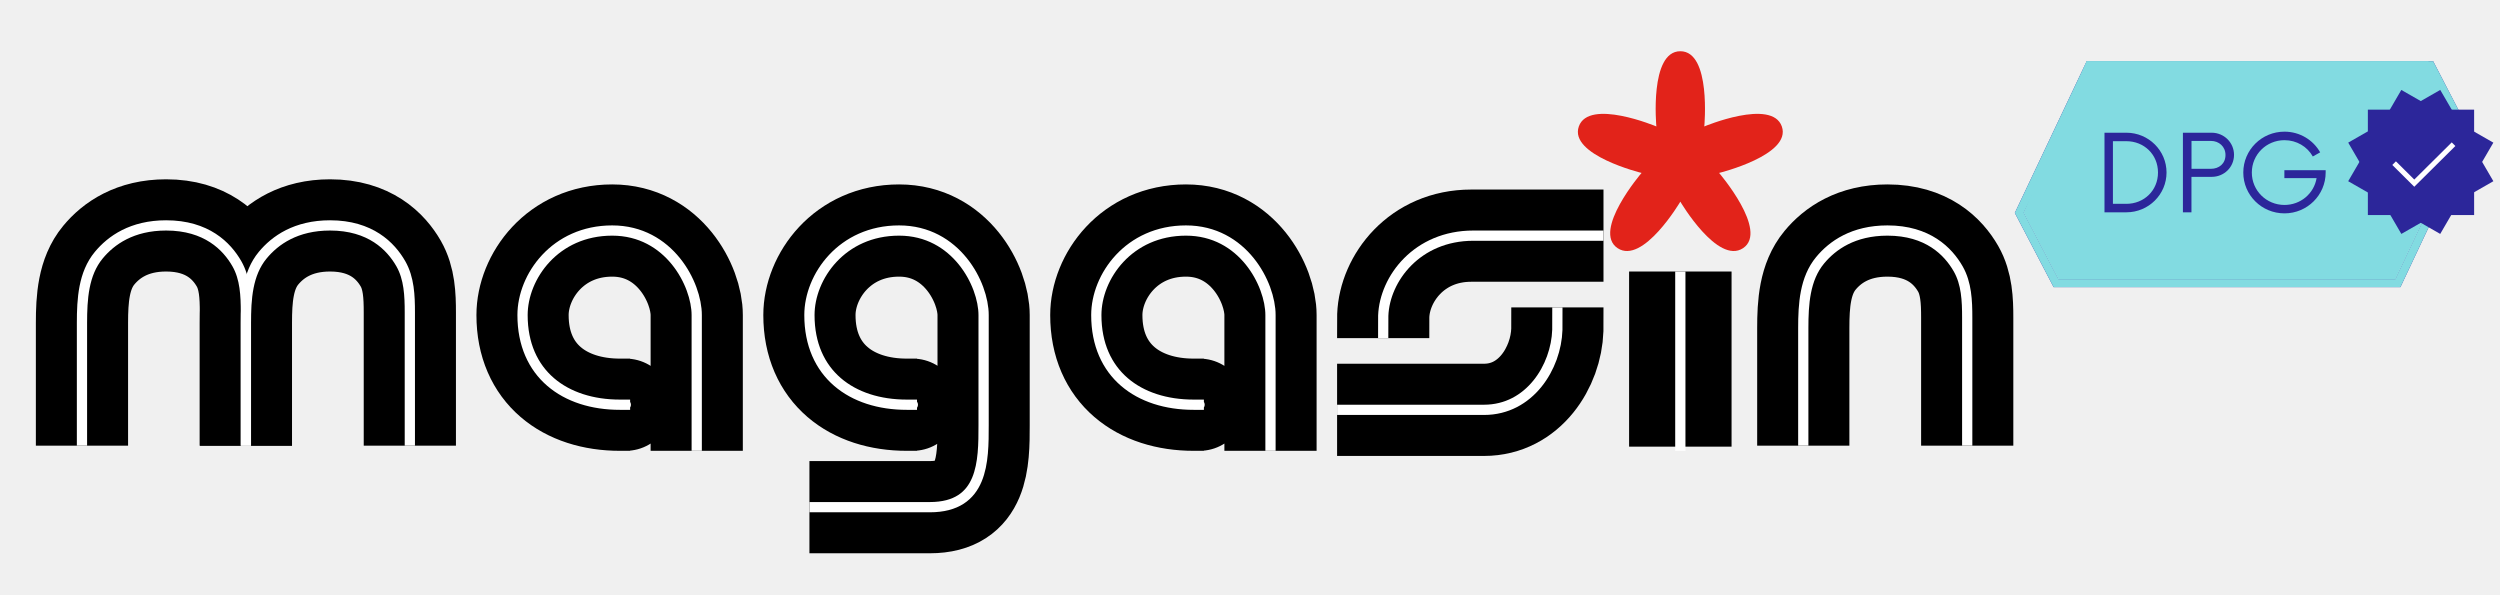
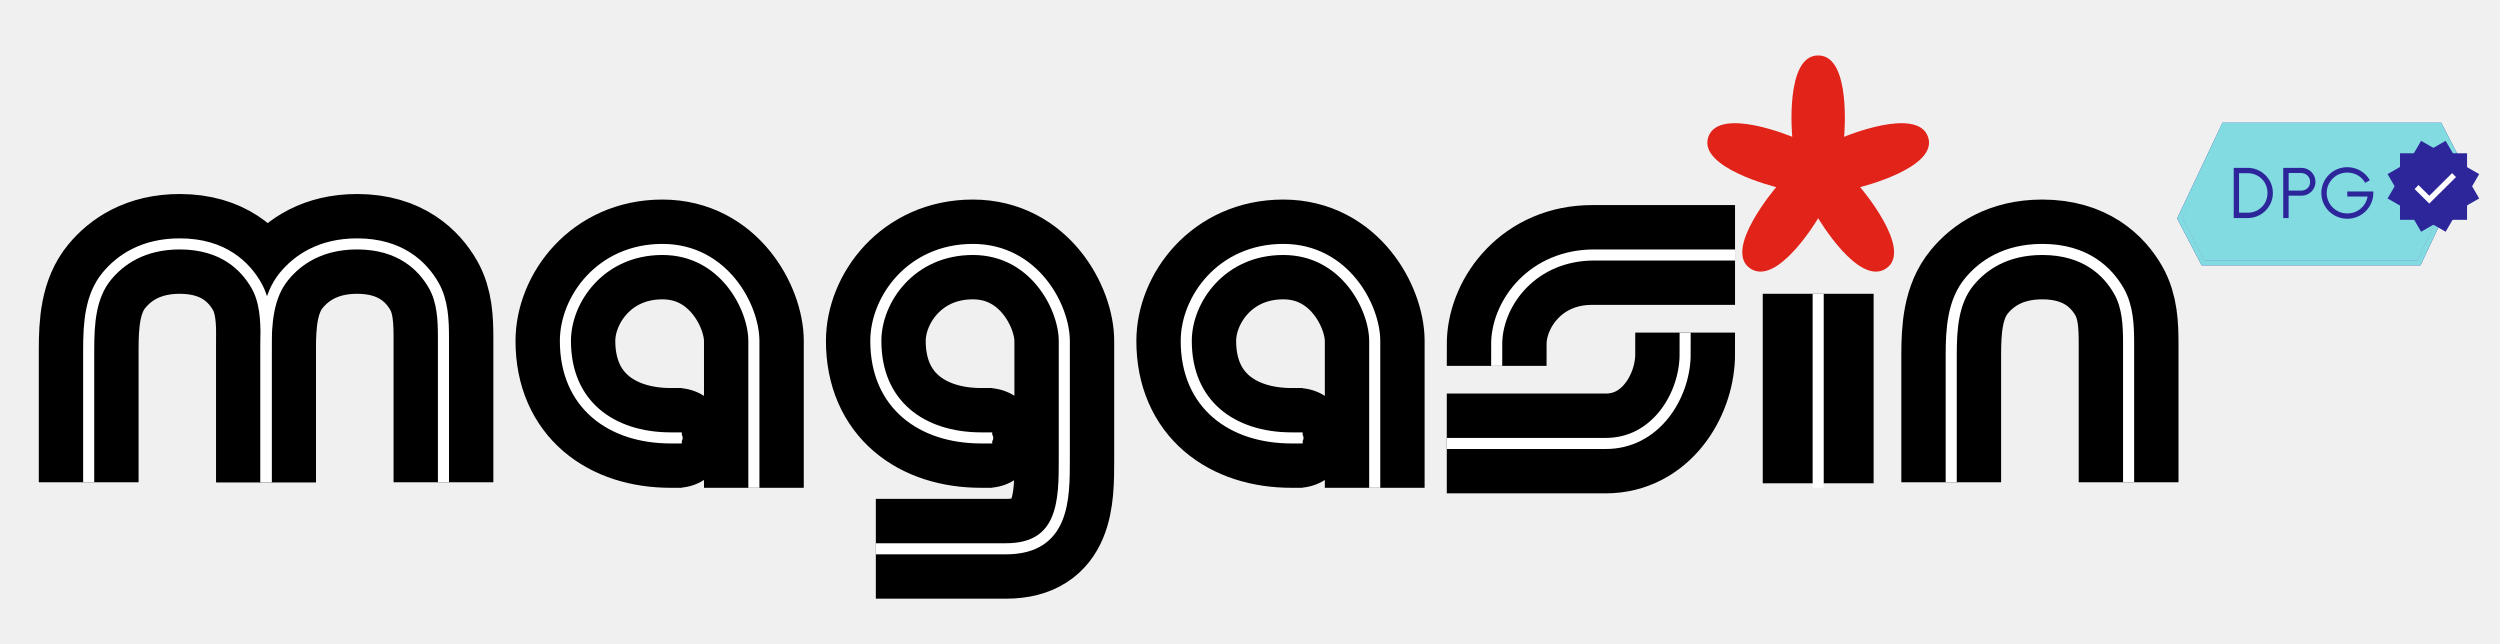
- <svg xmlns="http://www.w3.org/2000/svg" width="488" height="116" viewBox="0 0 488 116" fill="none">
+ <svg xmlns="http://www.w3.org/2000/svg" width="451" height="116" viewBox="0 0 451 116" fill="none">
  <path d="M16 87V63.047C16 58.365 16.29 53.426 19.274 49.818C21.703 46.88 25.781 44 32.429 44C40.306 44 44.284 48.064 46.236 51.474C47.87 54.327 48 57.715 48 61.003V87" stroke="black" stroke-width="18" />
  <path d="M48 87V63.047C48 58.365 48.29 53.426 51.274 49.818C53.703 46.88 57.781 44 64.429 44C72.306 44 76.284 48.064 78.237 51.474C79.87 54.327 80 57.715 80 61.003V87" stroke="black" stroke-width="18" />
  <path d="M16 87V63.047C16 58.365 16.29 53.426 19.274 49.818C21.703 46.88 25.781 44 32.429 44C40.306 44 44.284 48.064 46.236 51.474C47.87 54.327 48 57.715 48 61.003V87" stroke="white" stroke-width="2" />
  <path d="M48 87V63.047C48 58.365 48.29 53.426 51.274 49.818C53.703 46.88 57.781 44 64.429 44C72.306 44 76.284 48.064 78.237 51.474C79.87 54.327 80 57.715 80 61.003V87" stroke="white" stroke-width="2" />
  <path d="M328 10C334.068 10 332.677 24.683 332.677 24.683C332.677 24.683 345.861 19.154 347.812 24.683C349.784 30.268 335.568 33.757 335.568 33.757C335.568 33.757 345.28 45.083 340.245 48.44C335.29 51.742 328 39.365 328 39.365C328 39.365 320.71 51.742 315.755 48.44C310.72 45.083 320.432 33.757 320.432 33.757C320.432 33.757 306.216 30.268 308.188 24.683C310.139 19.154 323.323 24.683 323.323 24.683C323.323 24.683 321.932 10 328 10Z" fill="#E2231A" />
  <path d="M352 87C352 87 352 74.876 352 64.047C352 59.365 352.29 54.426 355.274 50.818C357.703 47.88 361.781 45 368.429 45C376.306 45 380.284 49.064 382.237 52.474C383.87 55.327 384 58.71 384 61.998C384 68.38 384 79.558 384 87" stroke="black" stroke-width="18" />
  <path d="M352 87V64.047C352 59.365 352.29 54.426 355.274 50.818C357.703 47.88 361.781 45 368.429 45C376.306 45 380.284 49.064 382.237 52.474C383.87 55.327 384 58.71 384 61.998C384 68.38 384 79.558 384 87" stroke="white" stroke-width="2" />
  <path d="M328 53L328 87.186" stroke="black" stroke-width="20" />
  <line x1="328" y1="53" x2="328" y2="88" stroke="white" stroke-width="2" />
  <path d="M136 88C136 88 136 71 136 61.5C136 55.5 130.655 45 119.5 45C108.345 45 102 54 102 61.5C101.999 73 110.275 79 121 79C124 79 120 79 123 79" stroke="black" stroke-width="18" />
  <path d="M136 88C136 88 136 71 136 61.5C136 55.5 130.655 45 119.5 45C108.345 45 102 54 102 61.5C101.999 73 110.275 79 121 79C124 79 120 79 123 79" stroke="white" stroke-width="2" />
  <path d="M179 79C176 79 180 79 177 79C166.275 79 157.999 73 158 61.5C158 54 164.345 45 175.5 45C186.655 45 192 55.5 192 61.5C192 64.853 192 73.627 192 83C192 90 192 99 181.5 99C171 99 159 99 158 99" stroke="black" stroke-width="18" />
  <path d="M179 79C176 79 180 79 177 79C166.275 79 157.999 73 158 61.5C158 54 164.345 45 175.5 45C186.655 45 192 55.5 192 61.5C192 64.853 192 73.627 192 83C192 90 192 99 181.5 99C171 99 159 99 158 99" stroke="white" stroke-width="2" />
  <path d="M248 88C248 88 248 71 248 61.5C248 55.5 242.655 45 231.5 45C220.345 45 214 54 214 61.5C213.999 73 222.275 79 233 79C236 79 232 79 235 79" stroke="black" stroke-width="18" />
  <path d="M248 88C248 88 248 71 248 61.5C248 55.5 242.655 45 231.5 45C220.345 45 214 54 214 61.5C213.999 73 222.275 79 233 79C236 79 232 79 235 79" stroke="white" stroke-width="2" />
  <path d="M313 46C307.109 46 298.135 46 287.183 46C276.474 46 270.28 54.396 270.011 61.61C270.005 61.773 270 65.838 270 66" stroke="black" stroke-width="18" />
  <path d="M313 46C306.969 46 298.804 46 287.592 46C276.628 46 270.287 54.396 270.011 61.61C270.005 61.773 270 65.838 270 66" stroke="white" stroke-width="2" />
  <path d="M261 80C265.909 80 280.555 80 289.681 80C298.605 80 303.767 71.604 303.991 64.39C303.996 64.227 304 60.162 304 60" stroke="black" stroke-width="18" />
  <path d="M261 80C265.909 80 280.555 80 289.681 80C298.605 80 303.767 71.604 303.991 64.39C303.996 64.227 304 60.162 304 60" stroke="white" stroke-width="2" />
-   <path d="M468.56 56.048H400.863L393.293 41.556L393.46 41.205L407.32 11.952H474.954L482.504 26.485L468.56 56.048ZM401.811 54.498H467.56L480.764 26.527L474.006 13.512H408.319L395.032 41.525L401.811 54.498Z" fill="#2C269A" />
-   <path d="M468.56 56.048H400.863L393.293 41.556L393.46 41.205L407.32 11.952H474.954L482.504 26.485L468.56 56.048ZM401.811 54.498H467.56L480.764 26.527L474.006 13.512H408.319L395.032 41.525L401.811 54.498Z" fill="#82DBE1" />
-   <path d="M407.319 11.952H474.006L480.764 26.516L467.56 54.498H401.81L395.031 41.525L407.319 11.952Z" fill="#82DBE1" />
-   <path d="M410.797 25.907H415.077C419.388 25.907 422.908 29.378 422.908 33.675C422.908 37.971 419.388 41.442 415.077 41.442H410.797V25.907ZM415.056 39.789C418.534 39.789 421.241 37.176 421.241 33.675C421.241 30.173 418.534 27.56 415.056 27.56H412.442V39.779H415.056V39.789Z" fill="#2C269A" />
-   <path d="M436.081 30.225C436.081 32.631 434.145 34.522 431.718 34.522H427.772V41.442H426.105V25.907H431.718C434.145 25.907 436.081 27.849 436.081 30.225ZM434.415 30.256C434.415 28.603 433.134 27.508 431.572 27.508H427.782V32.952H431.572C433.134 32.952 434.415 31.96 434.415 30.256Z" fill="#2C269A" />
-   <path d="M453.969 33.21V33.675C453.969 38.075 450.366 41.649 445.93 41.649C441.462 41.649 437.891 38.075 437.891 33.675C437.891 29.274 441.473 25.7 445.93 25.7C448.929 25.7 451.542 27.332 452.896 29.739L451.459 30.545C450.387 28.624 448.304 27.363 445.93 27.363C442.4 27.363 439.557 30.163 439.557 33.685C439.557 37.207 442.4 40.006 445.93 40.006C449.085 40.006 451.699 37.775 452.198 34.77H445.909V33.22H453.969V33.21Z" fill="#2C269A" />
-   <path d="M482.95 21.403H462.207V41.979H482.95V21.403Z" fill="#2C269A" />
-   <path d="M486.702 27.844L468.738 17.556L458.367 35.374L476.33 45.662L486.702 27.844Z" fill="#2C269A" />
-   <path d="M476.335 17.553L458.371 27.841L468.743 45.66L486.706 35.372L476.335 17.553Z" fill="#2C269A" />
-   <path d="M467.332 31.846L471.268 35.751L478.932 28.148" stroke="white" stroke-miterlimit="10" />
+   <path d="M436.66 47.861H397.17L392.754 39.408L392.851 39.203L400.936 22.139H440.389L444.793 30.617L436.66 47.861ZM397.723 46.958H436.077L443.779 30.641L439.837 23.049H401.519L393.768 39.39L397.723 46.958Z" fill="#2C269A" />
+   <path d="M436.66 47.861H397.17L392.754 39.408L392.851 39.203L400.936 22.139H440.389L444.793 30.617L436.66 47.861ZM397.723 46.958H436.077L443.779 30.641L439.837 23.049H401.519L393.768 39.39L397.723 46.958Z" fill="#82DBE1" />
+   <path d="M400.937 22.139H439.838L443.78 30.635L436.078 46.958H397.724L393.77 39.39L400.937 22.139Z" fill="#82DBE1" />
+   <path d="M402.965 30.279H405.461C407.976 30.279 410.029 32.304 410.029 34.81C410.029 37.317 407.976 39.342 405.461 39.342H402.965V30.279ZM405.449 38.377C407.478 38.377 409.057 36.853 409.057 34.81C409.057 32.768 407.478 31.243 405.449 31.243H403.925V38.371H405.449V38.377Z" fill="#2C269A" />
+   <path d="M417.714 32.798C417.714 34.202 416.584 35.304 415.169 35.304H412.866V39.342H411.895V30.279H415.169C416.584 30.279 417.714 31.412 417.714 32.798ZM416.742 32.816C416.742 31.852 415.995 31.213 415.084 31.213H412.873V34.389H415.084C415.995 34.389 416.742 33.81 416.742 32.816Z" fill="#2C269A" />
+   <path d="M428.148 34.539V34.81C428.148 37.377 426.047 39.462 423.459 39.462C420.853 39.462 418.77 37.377 418.77 34.81C418.77 32.243 420.859 30.159 423.459 30.159C425.208 30.159 426.733 31.111 427.523 32.515L426.684 32.985C426.059 31.864 424.844 31.129 423.459 31.129C421.4 31.129 419.741 32.762 419.741 34.816C419.741 36.871 421.4 38.504 423.459 38.504C425.3 38.504 426.824 37.202 427.116 35.449H423.447V34.545H428.148V34.539Z" fill="#2C269A" />
+   <path d="M445.057 27.652H432.957V39.655H445.057V27.652Z" fill="#2C269A" />
+   <path d="M447.244 31.409L436.766 25.407L430.716 35.802L441.194 41.803L447.244 31.409Z" fill="#2C269A" />
+   <path d="M441.194 25.406L430.715 31.407L436.765 41.802L447.244 35.8L441.194 25.406Z" fill="#2C269A" />
+   <path d="M435.945 33.744L438.241 36.021L442.712 31.587" stroke="white" stroke-miterlimit="10" />
</svg>
